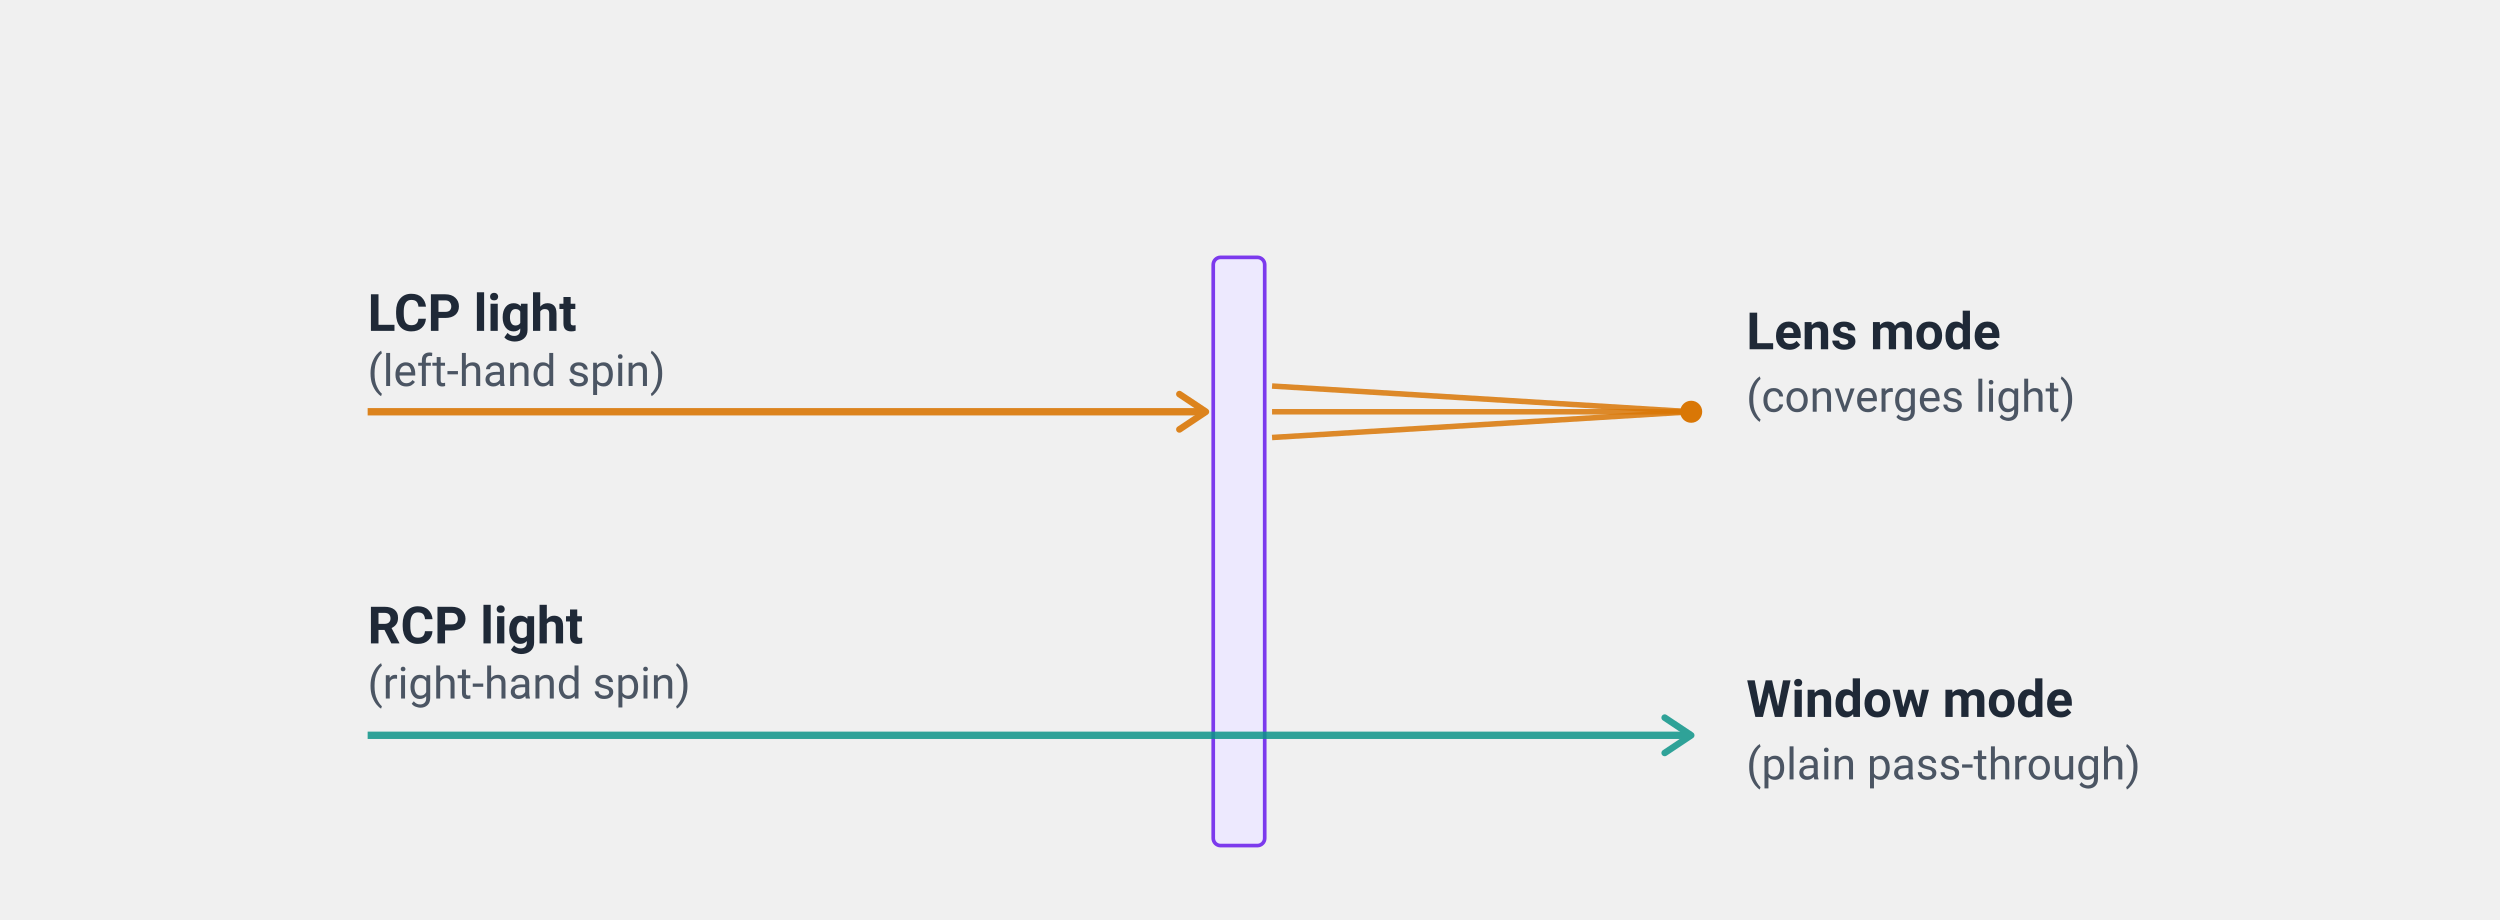
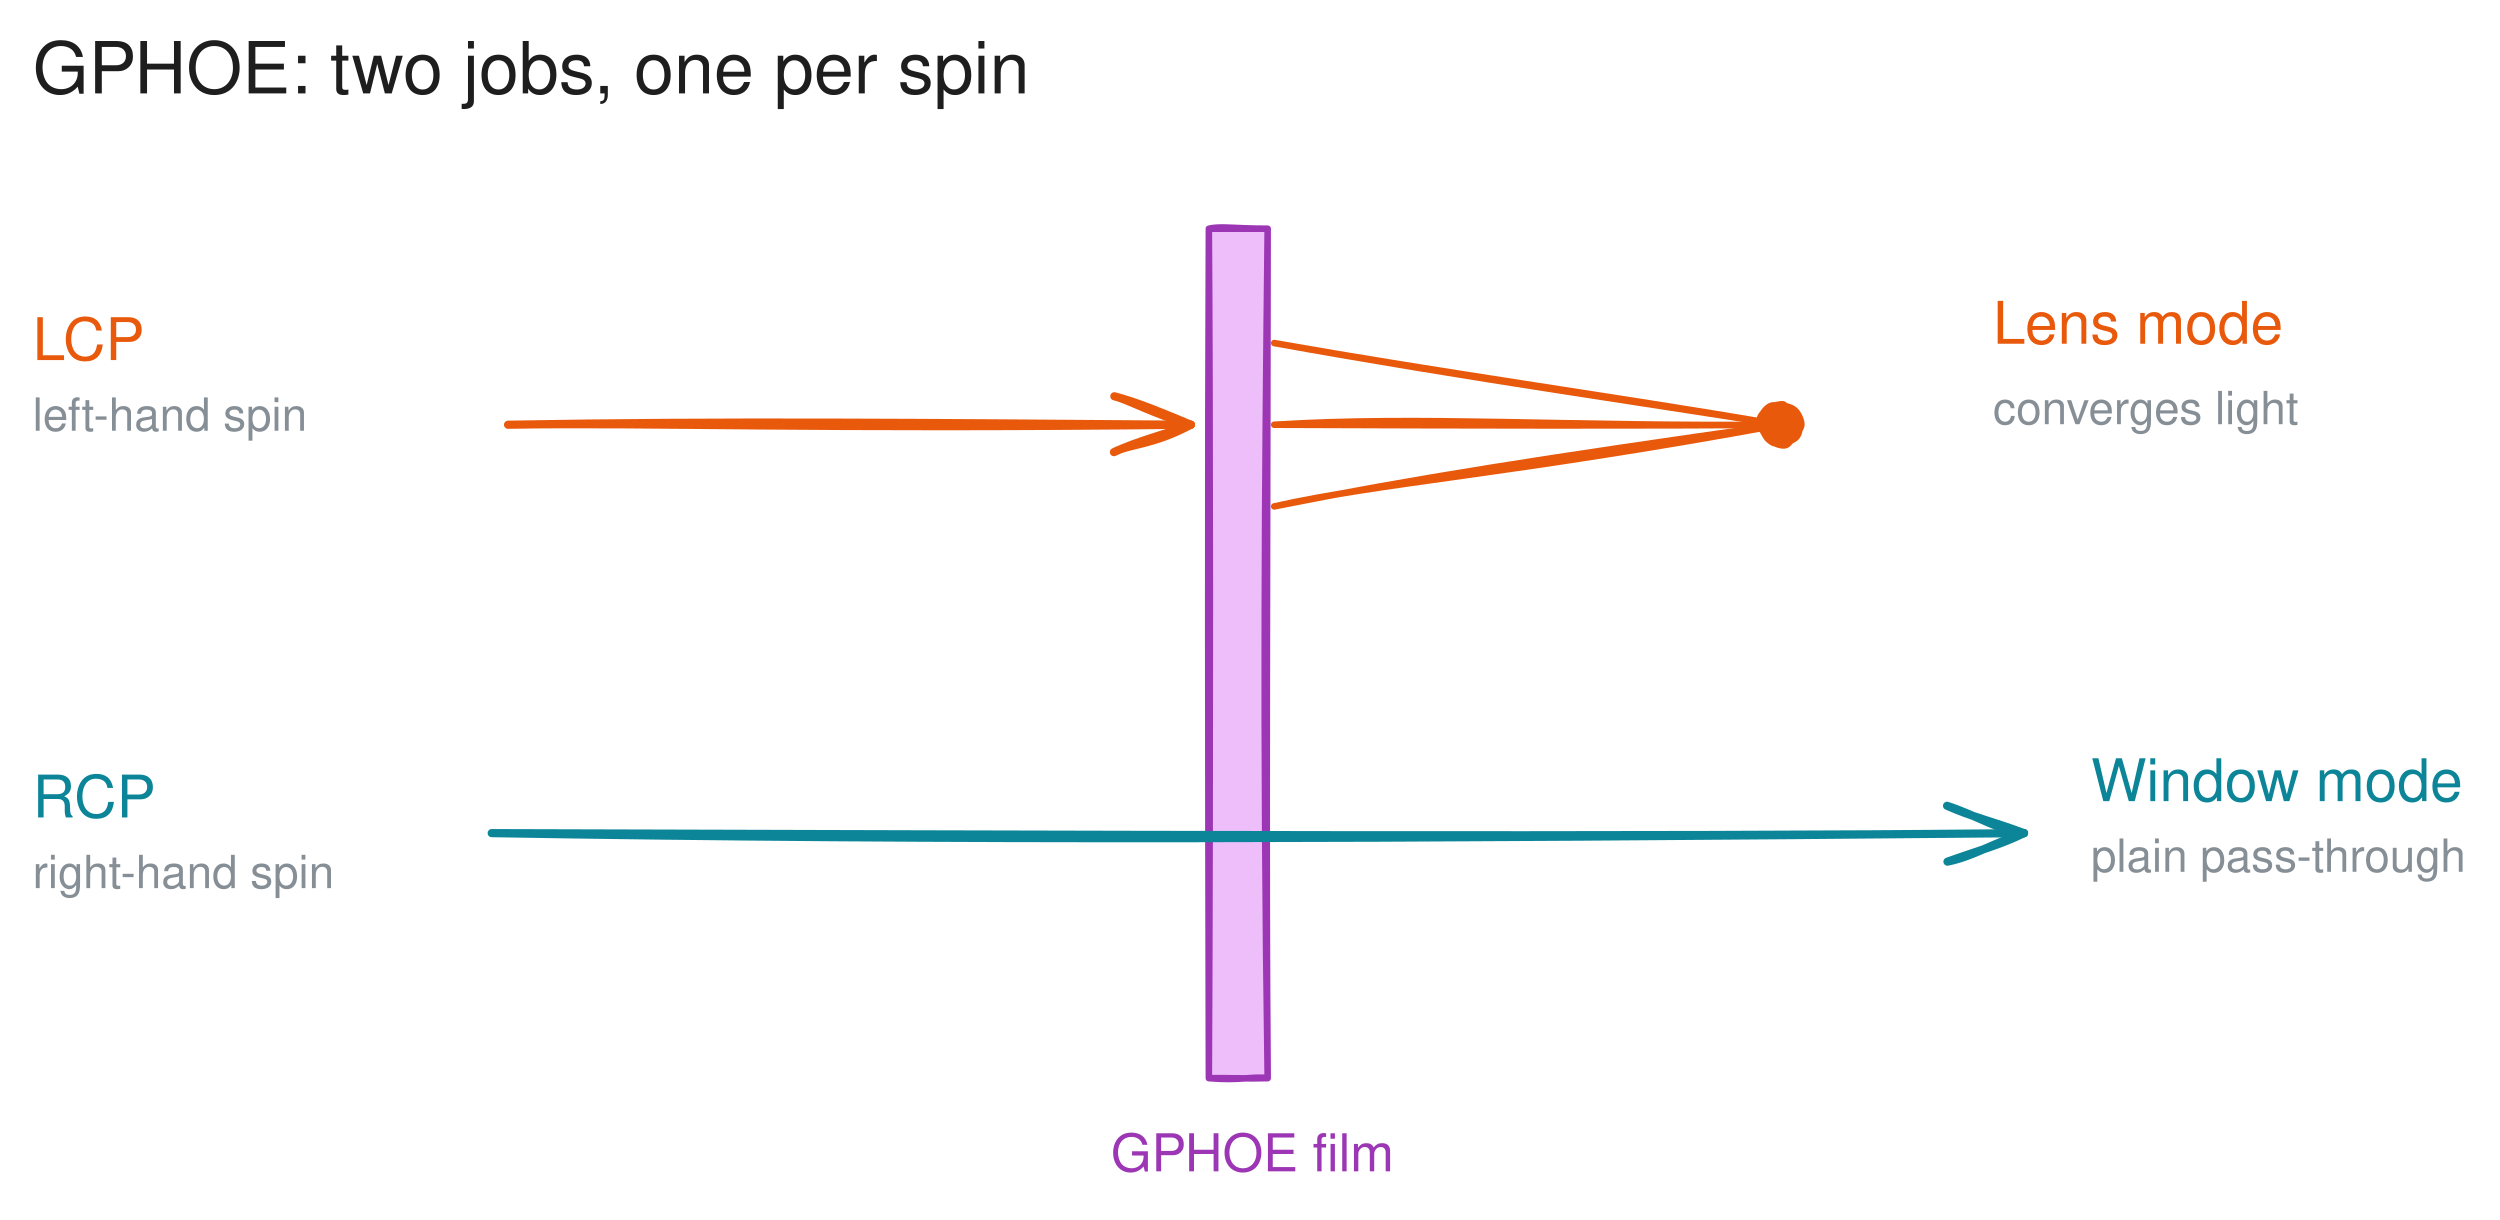
- <svg xmlns="http://www.w3.org/2000/svg" width="100%" viewBox="0 0 680 250" role="img">
+ <svg xmlns="http://www.w3.org/2000/svg" version="1.1" viewBox="0 0 765.186 373.4" width="765.186" height="373.4">
  <defs>
-     <marker id="arrowAmber8" viewBox="0 0 10 10" refX="8" refY="5" markerWidth="6" markerHeight="6" orient="auto-start-reverse">
-       <path d="M2 1L8 5L2 9" fill="none" stroke="#d97706" stroke-width="1.5" stroke-linecap="round" stroke-linejoin="round" />
-     </marker>
-     <marker id="arrowTeal8" viewBox="0 0 10 10" refX="8" refY="5" markerWidth="6" markerHeight="6" orient="auto-start-reverse">
-       <path d="M2 1L8 5L2 9" fill="none" stroke="#0d9488" stroke-width="1.5" stroke-linecap="round" stroke-linejoin="round" />
-     </marker>
+     <style class="style-fonts">
+       </style>
  </defs>
-   <style>
- text{font-family:-apple-system,Segoe UI,Roboto,Helvetica,Arial,sans-serif;fill:#1f2937;}
- .th{font-size:14px;font-weight:600;}
- .ts{font-size:12px;fill:#4b5563;}
- </style>
-   <rect x="330" y="70" width="14" height="160" rx="2" fill="#ede9fe" stroke="#7c3aed" stroke-width="1" />
-   <text class="th" x="100" y="90" text-anchor="start">LCP light</text>
-   <text class="ts" x="100" y="105" text-anchor="start">(left-hand spin)</text>
-   <line x1="100" y1="112" x2="328" y2="112" stroke="#d97706" stroke-width="2" opacity="0.9" marker-end="url(#arrowAmber8)" />
-   <line x1="346" y1="105" x2="460" y2="112" stroke="#d97706" stroke-width="1.5" opacity="0.85" />
-   <line x1="346" y1="112" x2="460" y2="112" stroke="#d97706" stroke-width="1.5" opacity="0.85" />
-   <line x1="346" y1="119" x2="460" y2="112" stroke="#d97706" stroke-width="1.5" opacity="0.85" />
-   <circle cx="460" cy="112" r="3" fill="#d97706" />
-   <text class="th" x="475" y="95" text-anchor="start">Lens mode</text>
-   <text class="ts" x="475" y="112" text-anchor="start">(converges light)</text>
-   <text class="th" x="100" y="175" text-anchor="start">RCP light</text>
-   <text class="ts" x="100" y="190" text-anchor="start">(right-hand spin)</text>
-   <line x1="100" y1="200" x2="460" y2="200" stroke="#0d9488" stroke-width="2" opacity="0.85" marker-end="url(#arrowTeal8)" />
-   <text class="th" x="475" y="195" text-anchor="start">Window mode</text>
-   <text class="ts" x="475" y="212" text-anchor="start">(plain pass-through)</text>
+   <rect x="0" y="0" width="765.186" height="373.4" fill="#ffffff" />
+   <g transform="translate(10 10) rotate(0 152.8506 12.65)">
+     <text x="0" y="18.59" font-family="Helvetica, Segoe UI Emoji" font-size="22px" fill="#1e1e1e" text-anchor="start" style="white-space: pre;" direction="ltr" dominant-baseline="alphabetic">GPHOE: two jobs, one per spin</text>
+   </g>
+   <g stroke-linecap="round" transform="translate(370 70) rotate(0 9 130)">
+     <path d="M-0.22 -0.42 L17.54 0.79 L18.93 260.26 L-0.34 259.23" stroke="none" stroke-width="0" fill="#eebefa" />
+     <path d="M0 0 C3.65 -0.84, 7.02 -0.03, 18 0 M0 0 C5.39 -0.03, 9.96 0.05, 18 0 M18 0 C17.16 75.43, 16.45 152.9, 18 260 M18 0 C17.91 97.66, 17.43 195.62, 18 260 M18 260 C13.85 259.33, 9.56 260.85, 0 260 M18 260 C11.78 260.2, 5.25 259.89, 0 260 M0 260 C0.47 157.36, 0.36 54.36, 0 0 M0 260 C-0.22 165.36, -0.33 71.37, 0 0" stroke="#9c36b5" stroke-width="2" fill="none" />
+   </g>
+   <g transform="translate(340 345) rotate(0 43.55859 9.2)">
+     <text x="0" y="13.52" font-family="Helvetica, Segoe UI Emoji" font-size="16px" fill="#9c36b5" text-anchor="start" style="white-space: pre;" direction="ltr" dominant-baseline="alphabetic">GPHOE film</text>
+   </g>
+   <g transform="translate(10 95) rotate(0 17.50781 10.35)">
+     <text x="0" y="15.21" font-family="Helvetica, Segoe UI Emoji" font-size="18px" fill="#e8590c" text-anchor="start" style="white-space: pre;" direction="ltr" dominant-baseline="alphabetic">LCP</text>
+   </g>
+   <g transform="translate(10 120) rotate(0 42.02734 8.05)">
+     <text x="0" y="11.83" font-family="Helvetica, Segoe UI Emoji" font-size="14px" fill="#868e96" text-anchor="start" style="white-space: pre;" direction="ltr" dominant-baseline="alphabetic">left-hand spin</text>
+   </g>
+   <g stroke-linecap="round">
+     <g transform="translate(155.5 130) rotate(0 104.5 0)">
+       <path d="M0 0 C44.31 -0.73, 90.72 1.31, 209 0 M0 0 C64.46 -1.17, 129.66 -0.56, 209 0" stroke="#e8590c" stroke-width="2.5" fill="none" />
+     </g>
+     <g transform="translate(155.5 130) rotate(0 104.5 0)">
+       <path d="M185.45 8.39 C190.15 5.84, 197.16 6.35, 209 0 M185.45 8.39 C192.67 4.98, 200.71 3.08, 209 0" stroke="#e8590c" stroke-width="2.5" fill="none" />
+     </g>
+     <g transform="translate(155.5 130) rotate(0 104.5 0)">
+       <path d="M185.57 -8.71 C190.1 -7.61, 197.09 -3.45, 209 0 M185.57 -8.71 C192.71 -6.85, 200.71 -3.46, 209 0" stroke="#e8590c" stroke-width="2.5" fill="none" />
+     </g>
+   </g>
+   <mask />
+   <g stroke-linecap="round" transform="translate(539 124) rotate(0 6 6)">
+     <path d="M5.34 -0.3 C6.65 -0.76, 8.26 -0.43, 9.24 0.29 C10.23 1.02, 10.88 2.7, 11.23 4.04 C11.58 5.39, 11.71 7.21, 11.34 8.38 C10.97 9.55, 10.06 10.56, 9.01 11.07 C7.96 11.58, 6.31 11.62, 5.02 11.45 C3.74 11.27, 2.15 10.93, 1.31 10.01 C0.46 9.09, -0.14 7.19, -0.07 5.93 C0.01 4.68, 0.89 3.39, 1.75 2.48 C2.62 1.58, 4.57 0.92, 5.12 0.52 C5.66 0.12, 4.96 0.05, 4.99 0.08 M5.05 0.78 C6.39 0.48, 8.45 0.58, 9.42 0.96 C10.39 1.35, 10.52 2.04, 10.88 3.1 C11.25 4.15, 11.81 6.08, 11.61 7.3 C11.42 8.52, 10.8 9.76, 9.69 10.41 C8.58 11.07, 6.23 11.25, 4.94 11.24 C3.66 11.22, 2.79 11.02, 1.98 10.31 C1.17 9.6, 0.34 8.27, 0.09 6.98 C-0.17 5.7, -0.22 3.84, 0.46 2.59 C1.13 1.34, 3.5 -0.15, 4.13 -0.52 C4.75 -0.9, 4.16 0.18, 4.22 0.36" stroke="none" stroke-width="0" fill="#e8590c" />
+     <path d="M7.05 0.25 C8.19 0.35, 9.76 0.89, 10.65 1.87 C11.53 2.84, 12.44 4.83, 12.35 6.1 C12.25 7.37, 10.92 8.45, 10.08 9.49 C9.24 10.52, 8.55 12.09, 7.33 12.31 C6.1 12.54, 3.84 11.63, 2.72 10.85 C1.6 10.07, 1.05 8.83, 0.62 7.62 C0.18 6.41, -0.26 4.8, 0.11 3.57 C0.49 2.35, 1.69 0.81, 2.88 0.28 C4.07 -0.26, 6.54 0.31, 7.25 0.37 C7.96 0.44, 7.05 0.57, 7.13 0.68 M7.29 0.4 C8.49 0.56, 9.61 1.76, 10.36 2.77 C11.11 3.77, 11.7 5.25, 11.78 6.42 C11.85 7.59, 11.58 8.92, 10.82 9.77 C10.06 10.62, 8.41 11.26, 7.2 11.54 C5.99 11.82, 4.64 12, 3.57 11.45 C2.49 10.9, 1.4 9.5, 0.76 8.25 C0.11 7, -0.65 5.21, -0.3 3.95 C0.06 2.69, 1.74 1.4, 2.89 0.7 C4.04 -0.01, 5.85 -0.3, 6.62 -0.27 C7.39 -0.24, 7.43 0.78, 7.5 0.89" stroke="#e8590c" stroke-width="2" fill="none" />
+   </g>
+   <g transform="translate(610 90) rotate(0 44.52979 10.35)">
+     <text x="0" y="15.21" font-family="Helvetica, Segoe UI Emoji" font-size="18px" fill="#e8590c" text-anchor="start" style="white-space: pre;" direction="ltr" dominant-baseline="alphabetic">Lens mode</text>
+   </g>
+   <g transform="translate(610 118) rotate(0 47.08252 8.05)">
+     <text x="0" y="11.83" font-family="Helvetica, Segoe UI Emoji" font-size="14px" fill="#868e96" text-anchor="start" style="white-space: pre;" direction="ltr" dominant-baseline="alphabetic">converges light</text>
+   </g>
+   <g transform="translate(10 235) rotate(0 19.00195 10.35)">
+     <text x="0" y="15.21" font-family="Helvetica, Segoe UI Emoji" font-size="18px" fill="#0c8599" text-anchor="start" style="white-space: pre;" direction="ltr" dominant-baseline="alphabetic">RCP</text>
+   </g>
+   <g transform="translate(10 260) rotate(0 46.30664 8.05)">
+     <text x="0" y="11.83" font-family="Helvetica, Segoe UI Emoji" font-size="14px" fill="#868e96" text-anchor="start" style="white-space: pre;" direction="ltr" dominant-baseline="alphabetic">right-hand spin</text>
+   </g>
+   <g stroke-linecap="round">
+     <g transform="translate(150.5 255) rotate(0 234.5 0)">
+       <path d="M0 0 C177.3 0.49, 353.43 1.19, 469 0 M0 0 C138.03 2.36, 275.15 1.76, 469 0" stroke="#0c8599" stroke-width="2.5" fill="none" />
+     </g>
+     <g transform="translate(150.5 255) rotate(0 234.5 0)">
+       <path d="M445.57 8.73 C454.95 5.35, 461.74 3.6, 469 0 M445.57 8.73 C453.37 7.15, 459.08 3.28, 469 0" stroke="#0c8599" stroke-width="2.5" fill="none" />
+     </g>
+     <g transform="translate(150.5 255) rotate(0 234.5 0)">
+       <path d="M445.44 -8.37 C454.89 -5.29, 461.72 -0.59, 469 0 M445.44 -8.37 C453.13 -4.93, 458.88 -3.78, 469 0" stroke="#0c8599" stroke-width="2.5" fill="none" />
+     </g>
+   </g>
+   <mask />
+   <g transform="translate(640 230) rotate(0 57.02344 10.35)">
+     <text x="0" y="15.21" font-family="Helvetica, Segoe UI Emoji" font-size="18px" fill="#0c8599" text-anchor="start" style="white-space: pre;" direction="ltr" dominant-baseline="alphabetic">Window mode</text>
+   </g>
+   <g transform="translate(640 255) rotate(0 57.59277 8.05)">
+     <text x="0" y="11.83" font-family="Helvetica, Segoe UI Emoji" font-size="14px" fill="#868e96" text-anchor="start" style="white-space: pre;" direction="ltr" dominant-baseline="alphabetic">plain pass-through</text>
+   </g>
+   <g stroke-linecap="round">
+     <g transform="translate(390 105) rotate(0 77.5 12.5)">
+       <path d="M0 0 C52.09 9.22, 99.68 15.64, 155 25 M0 0 C59.18 10.7, 118.67 19.11, 155 25" stroke="#e8590c" stroke-width="2" fill="none" />
+     </g>
+   </g>
+   <mask />
+   <g stroke-linecap="round">
+     <g transform="translate(390 130) rotate(0 77.5 0)">
+       <path d="M0 0 C45.25 -2.8, 88.86 0.6, 155 0 M0 0 C58.97 0.24, 116.14 0.36, 155 0" stroke="#e8590c" stroke-width="2" fill="none" />
+     </g>
+   </g>
+   <mask />
+   <g stroke-linecap="round">
+     <g transform="translate(390 155) rotate(0 77.5 -12.5)">
+       <path d="M0 0 C32.84 -7.4, 70.98 -9.57, 155 -25 M0 0 C41.04 -8.22, 82.67 -14.8, 155 -25" stroke="#e8590c" stroke-width="2" fill="none" />
+     </g>
+   </g>
+   <mask />
</svg>
